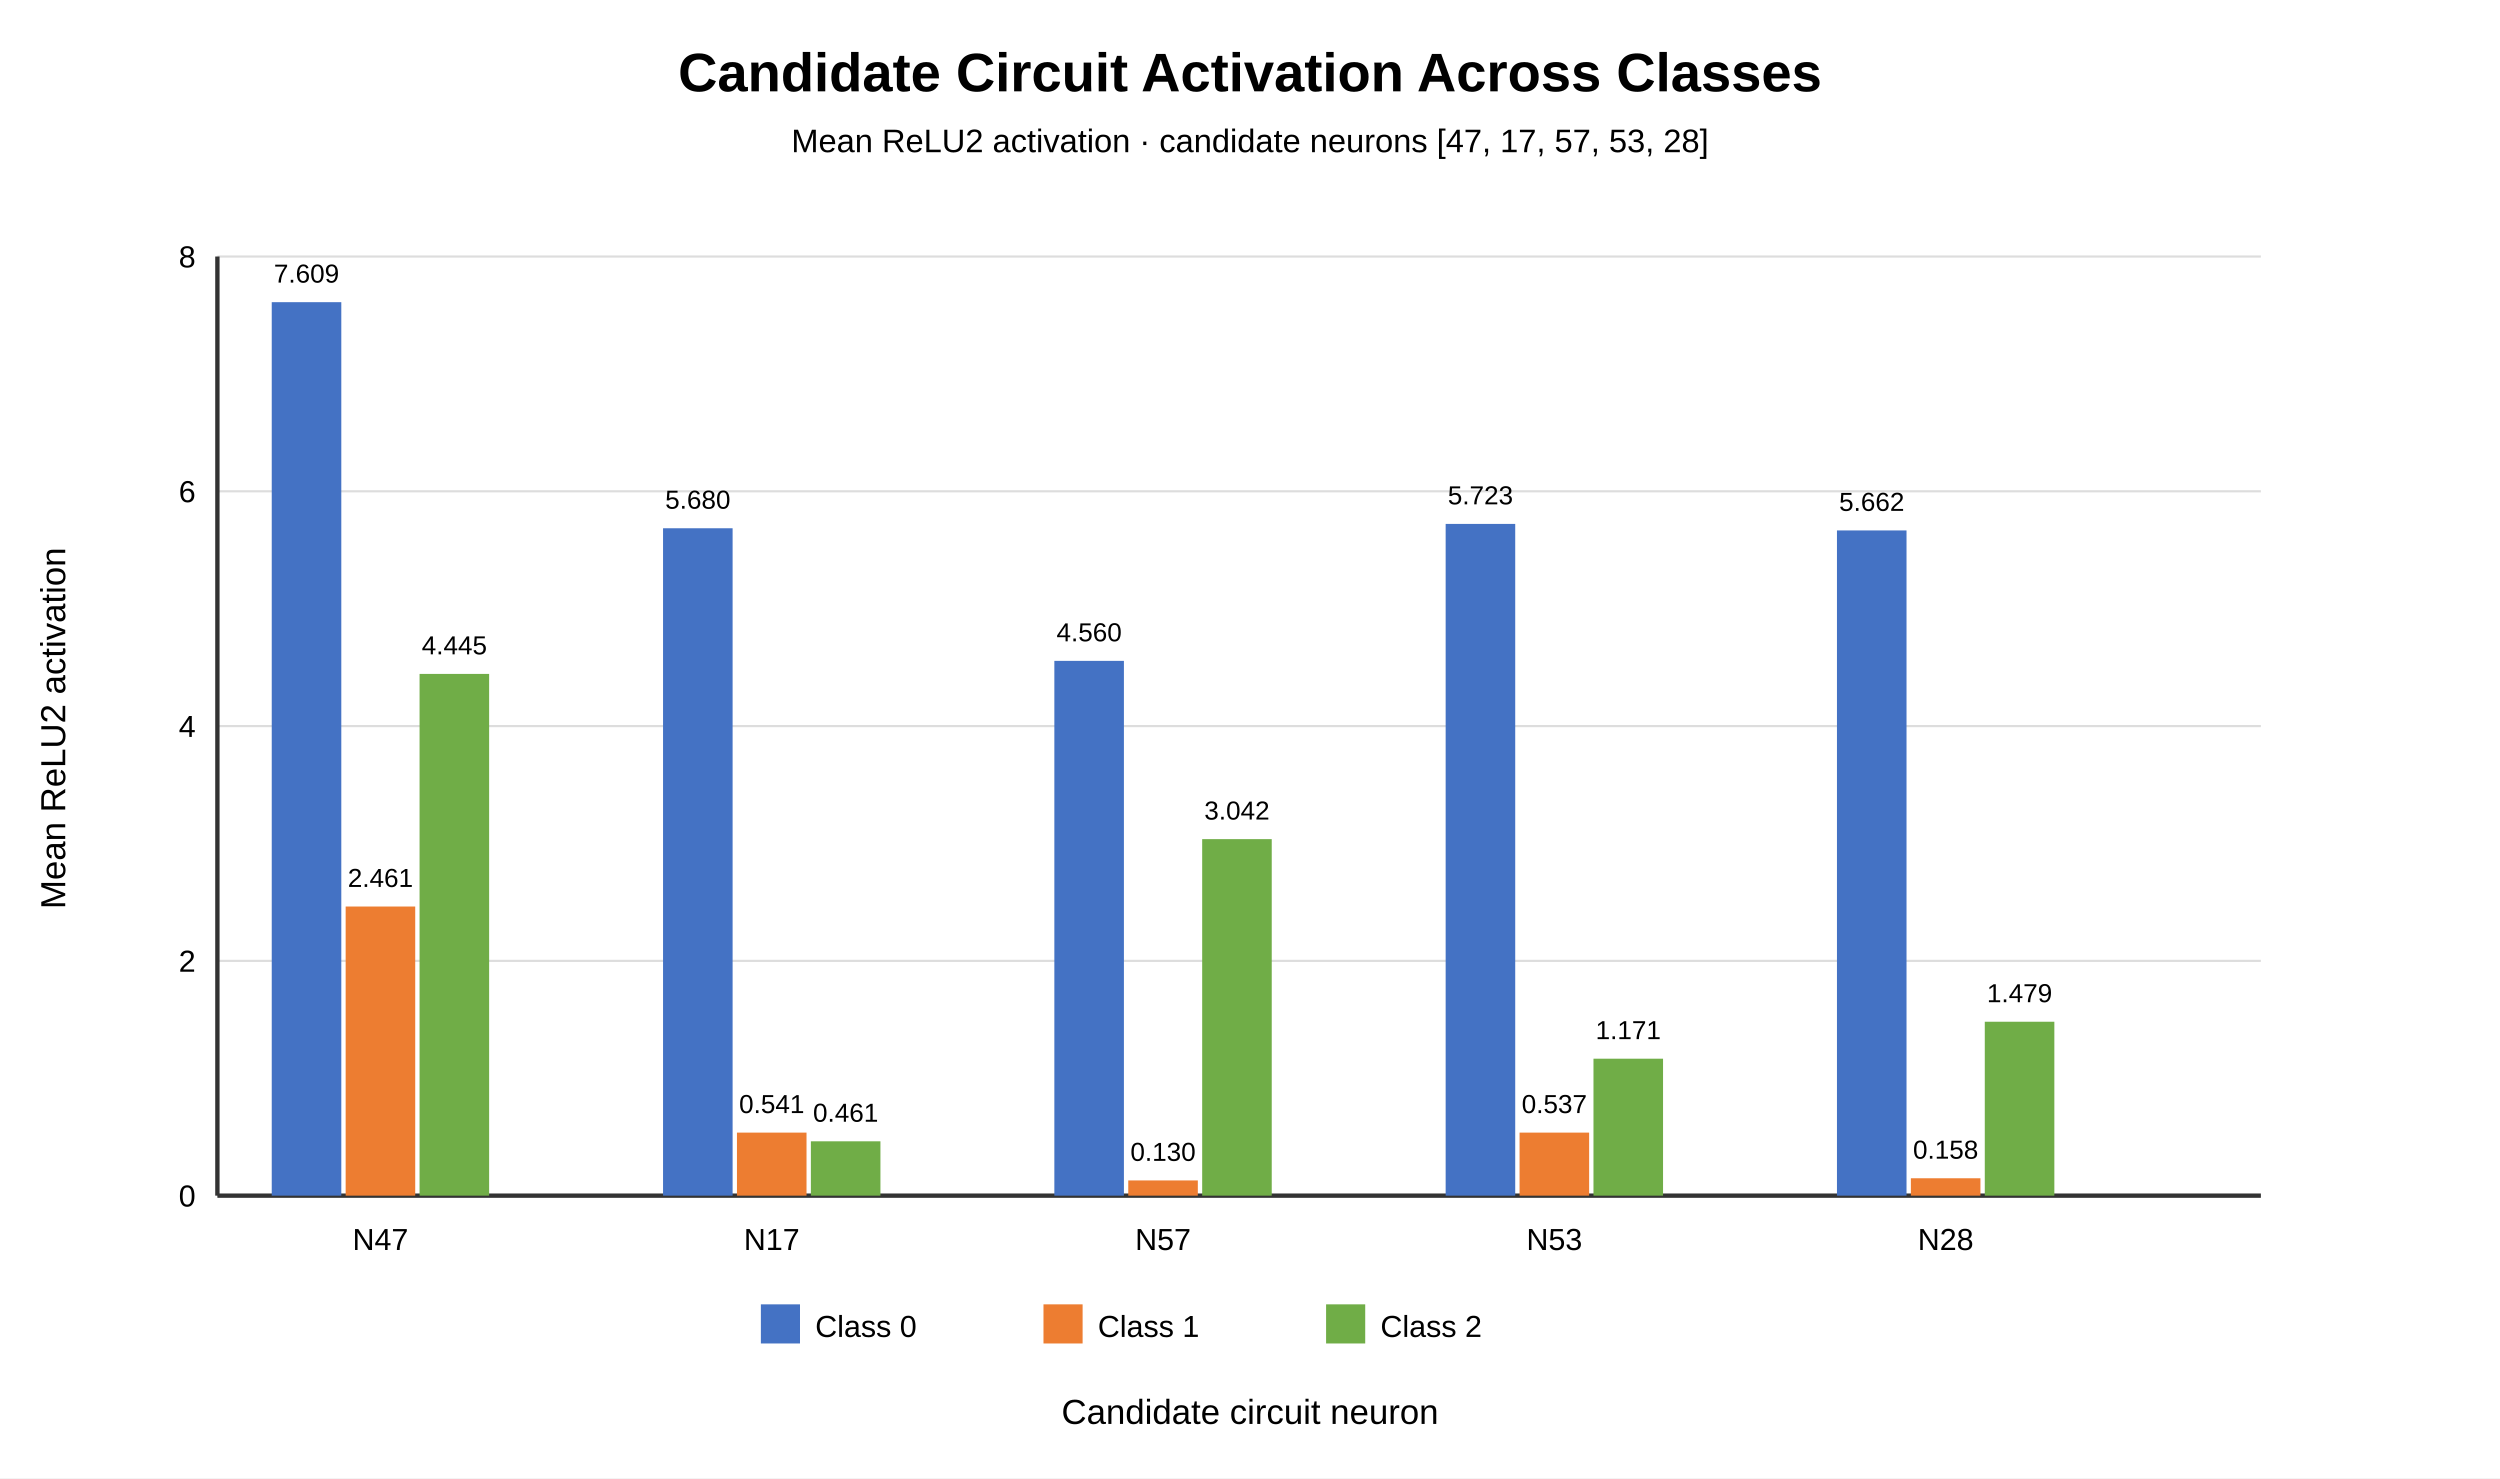
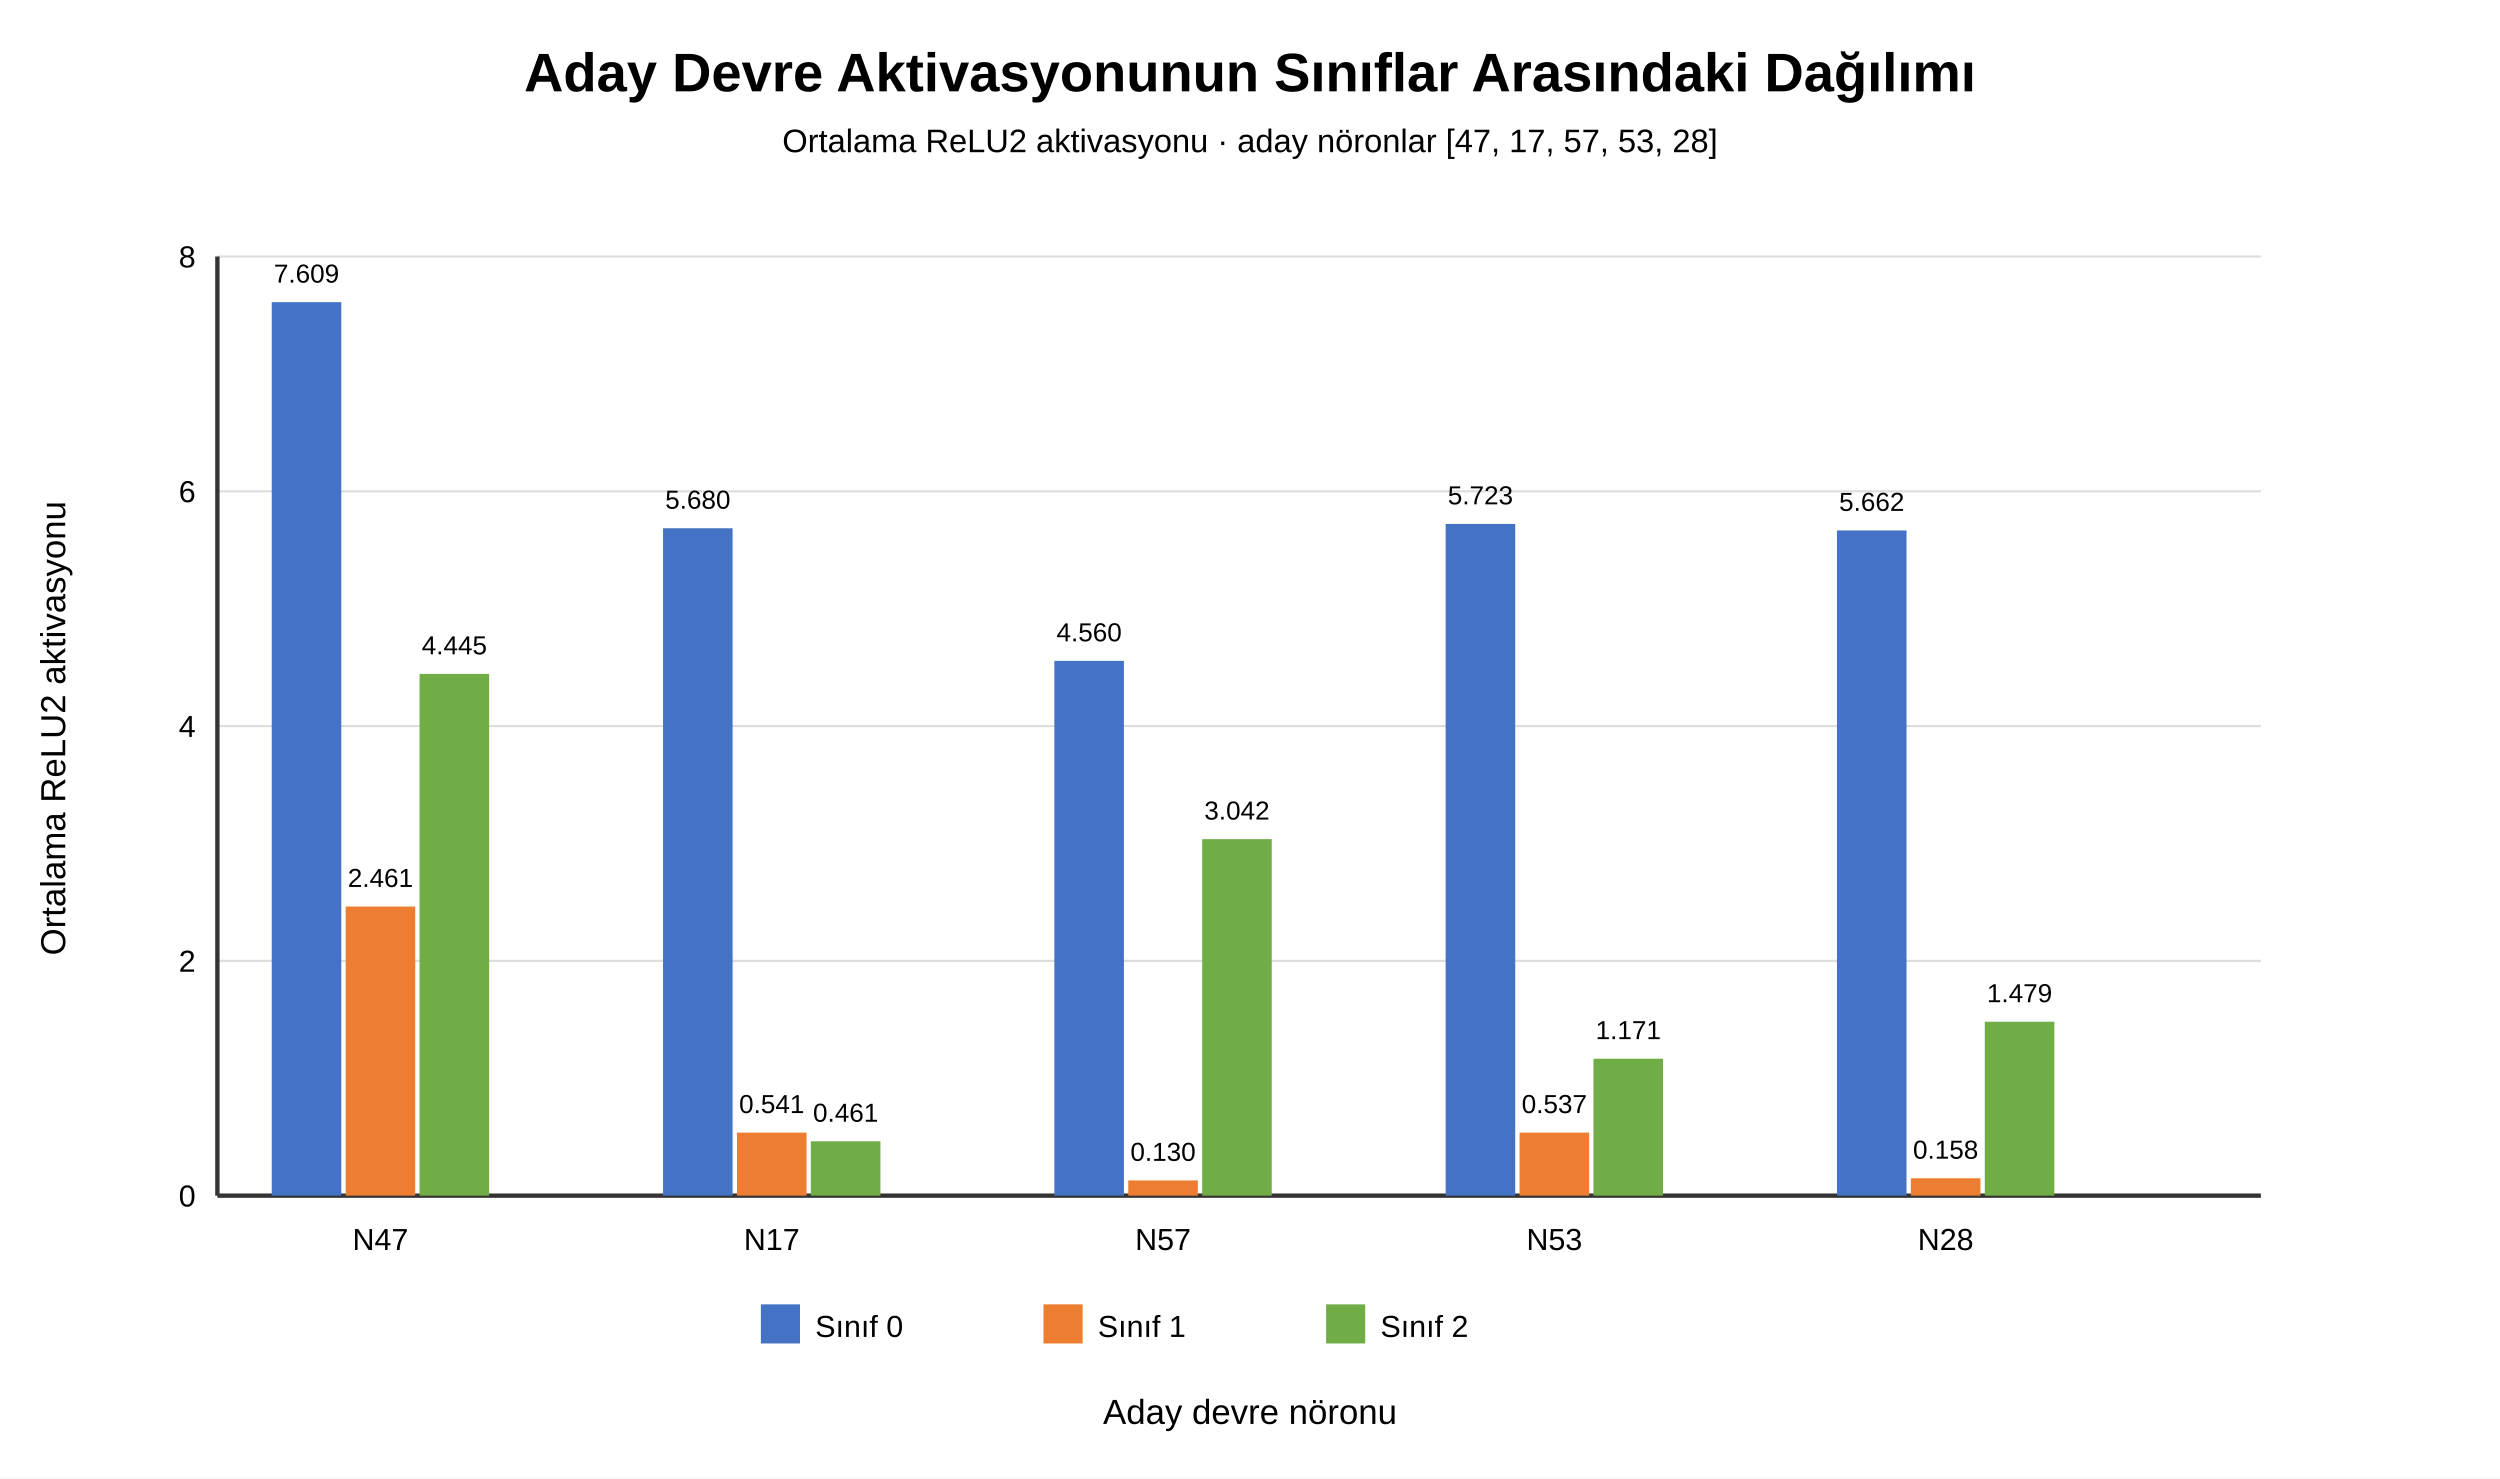
<svg xmlns="http://www.w3.org/2000/svg" width="1150" height="680" viewBox="0 0 1150 680">
  <rect width="1150" height="680" fill="white" />
-   <text x="575" y="42" text-anchor="middle" font-family="Arial" font-size="25" font-weight="bold">Candidate Circuit Activation Across Classes</text>
-   <text x="575" y="70" text-anchor="middle" font-family="Arial" font-size="15">Mean ReLU2 activation · candidate neurons [47, 17, 57, 53, 28]</text>
+   <text x="575" y="42" text-anchor="middle" font-family="Arial" font-size="25" font-weight="bold">Aday Devre Aktivasyonunun Sınıflar Arasındaki Dağılımı</text>
+   <text x="575" y="70" text-anchor="middle" font-family="Arial" font-size="15">Ortalama ReLU2 aktivasyonu · aday nöronlar [47, 17, 57, 53, 28]</text>
  <g stroke="#dddddd" stroke-width="1">
    <line x1="100" y1="550" x2="1040" y2="550" />
    <line x1="100" y1="442" x2="1040" y2="442" />
    <line x1="100" y1="334" x2="1040" y2="334" />
    <line x1="100" y1="226" x2="1040" y2="226" />
    <line x1="100" y1="118" x2="1040" y2="118" />
  </g>
  <g font-family="Arial" font-size="14" text-anchor="end">
    <text x="90" y="555">0</text>
    <text x="90" y="447">2</text>
    <text x="90" y="339">4</text>
    <text x="90" y="231">6</text>
    <text x="90" y="123">8</text>
  </g>
  <line x1="100" y1="550" x2="1040" y2="550" stroke="#333" stroke-width="2" />
  <line x1="100" y1="118" x2="100" y2="550" stroke="#333" stroke-width="2" />
  <g fill="#4472C4">
    <rect x="125" y="139" width="32" height="411" />
    <rect x="305" y="243" width="32" height="307" />
    <rect x="485" y="304" width="32" height="246" />
    <rect x="665" y="241" width="32" height="309" />
    <rect x="845" y="244" width="32" height="306" />
  </g>
  <g fill="#ED7D31">
    <rect x="159" y="417" width="32" height="133" />
    <rect x="339" y="521" width="32" height="29" />
    <rect x="519" y="543" width="32" height="7" />
    <rect x="699" y="521" width="32" height="29" />
    <rect x="879" y="542" width="32" height="8" />
  </g>
  <g fill="#70AD47">
    <rect x="193" y="310" width="32" height="240" />
    <rect x="373" y="525" width="32" height="25" />
    <rect x="553" y="386" width="32" height="164" />
    <rect x="733" y="487" width="32" height="63" />
    <rect x="913" y="470" width="32" height="80" />
  </g>
  <g font-family="Arial" font-size="12" text-anchor="middle">
    <text x="141" y="130">7.609</text>
    <text x="321" y="234">5.680</text>
    <text x="501" y="295">4.560</text>
    <text x="681" y="232">5.723</text>
    <text x="861" y="235">5.662</text>
    <text x="175" y="408">2.461</text>
    <text x="355" y="512">0.541</text>
    <text x="535" y="534">0.130</text>
    <text x="715" y="512">0.537</text>
    <text x="895" y="533">0.158</text>
    <text x="209" y="301">4.445</text>
    <text x="389" y="516">0.461</text>
    <text x="569" y="377">3.042</text>
    <text x="749" y="478">1.171</text>
    <text x="929" y="461">1.479</text>
  </g>
  <g font-family="Arial" font-size="14" text-anchor="middle">
    <text x="175" y="575">N47</text>
    <text x="355" y="575">N17</text>
    <text x="535" y="575">N57</text>
    <text x="715" y="575">N53</text>
    <text x="895" y="575">N28</text>
  </g>
  <g font-family="Arial" font-size="14">
    <rect x="350" y="600" width="18" height="18" fill="#4472C4" />
-     <text x="375" y="615">Class 0</text>
+     <text x="375" y="615">Sınıf 0</text>
    <rect x="480" y="600" width="18" height="18" fill="#ED7D31" />
-     <text x="505" y="615">Class 1</text>
+     <text x="505" y="615">Sınıf 1</text>
    <rect x="610" y="600" width="18" height="18" fill="#70AD47" />
-     <text x="635" y="615">Class 2</text>
+     <text x="635" y="615">Sınıf 2</text>
  </g>
-   <text x="575" y="655" text-anchor="middle" font-family="Arial" font-size="16">Candidate circuit neuron</text>
-   <text x="30" y="335" transform="rotate(-90 30 335)" text-anchor="middle" font-family="Arial" font-size="16">Mean ReLU2 activation</text>
+   <text x="575" y="655" text-anchor="middle" font-family="Arial" font-size="16">Aday devre nöronu</text>
+   <text x="30" y="335" transform="rotate(-90 30 335)" text-anchor="middle" font-family="Arial" font-size="16">Ortalama ReLU2 aktivasyonu</text>
</svg>
